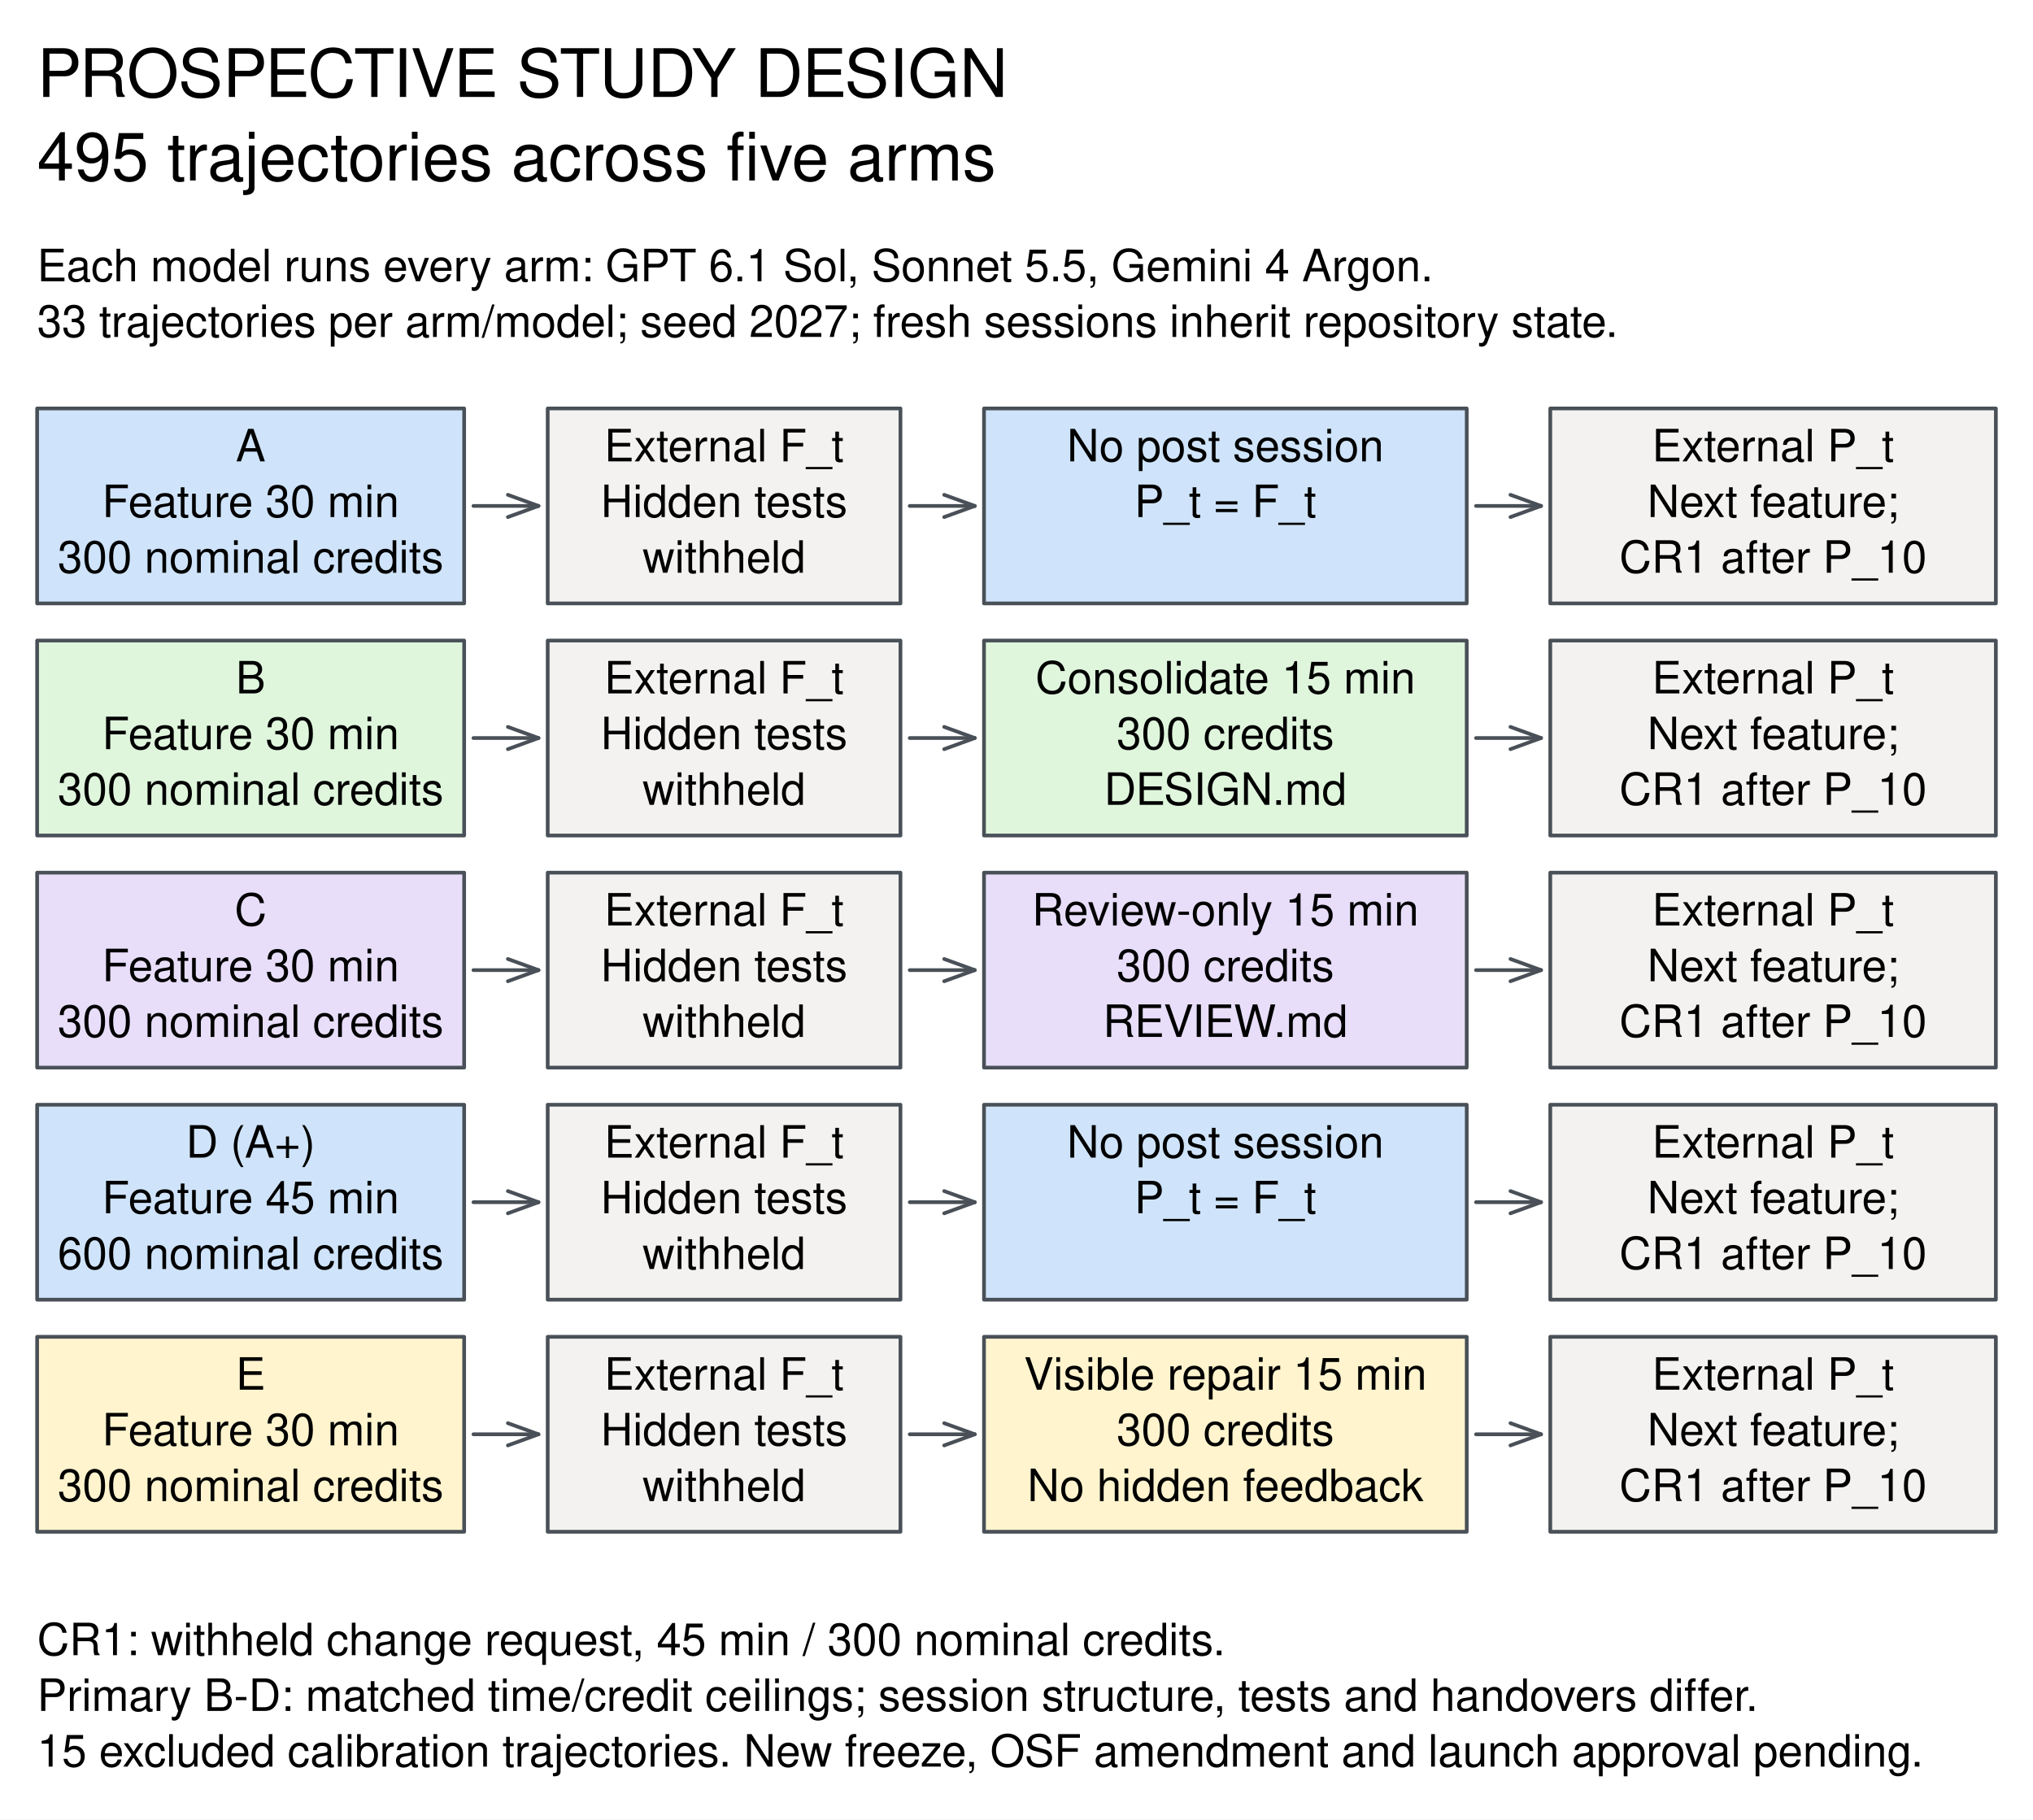
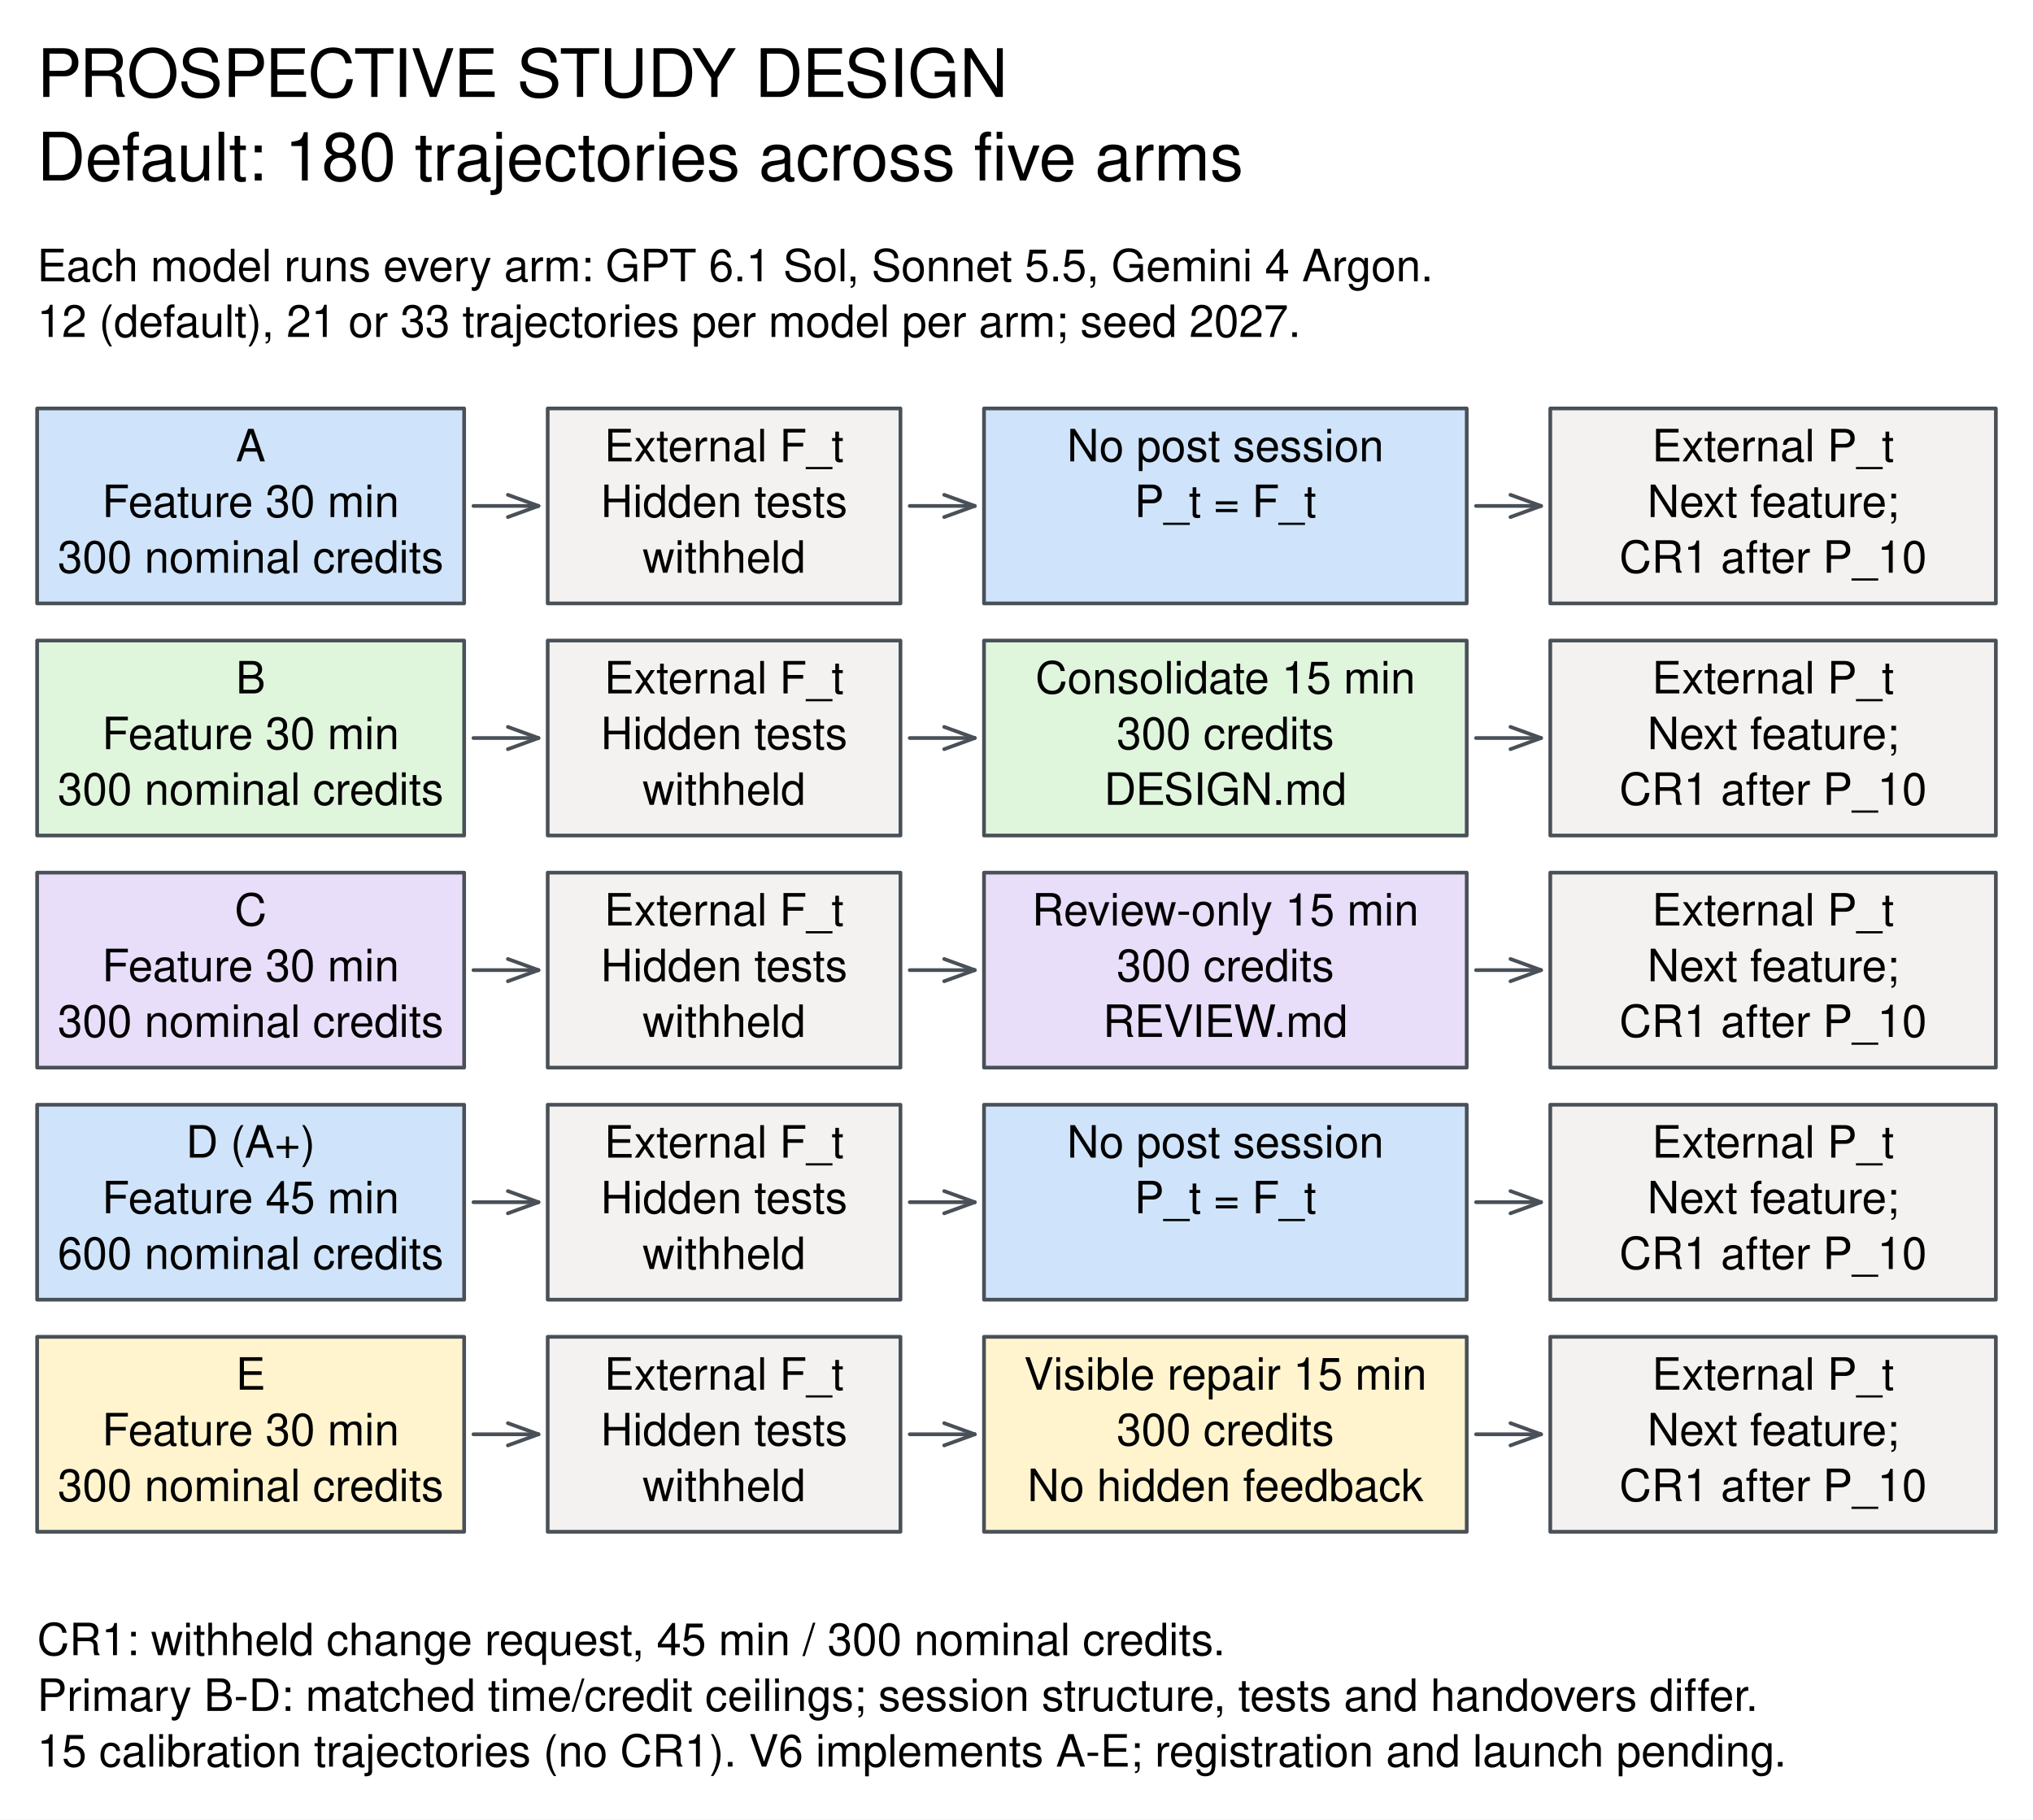
- <svg xmlns="http://www.w3.org/2000/svg" version="1.1" viewBox="0 0 1095 980" width="1095" height="980" data-source-sha256="92f42d57559c1611776f6c818d2175ae9a0a7b2dbbf0409b1836638072770775">
+ <svg xmlns="http://www.w3.org/2000/svg" version="1.1" viewBox="0 0 1095 980" width="1095" height="980" data-source-sha256="d7de8ffd5c40a70cc32efc5ad88b4e960fee81a0fce8db09283afdd29a6e7237">
  <defs>
    <style class="style-fonts">
      </style>
  </defs>
  <rect x="0" y="0" width="1095" height="980" fill="#ffffff" />
-   <g transform="translate(20 20) rotate(0 268.0488 45)">
+   <g transform="translate(20 20) rotate(0 326.127 45)">
    <text x="0" y="32.221" font-family="Helvetica, Segoe UI Emoji" font-size="36px" fill="#000000" text-anchor="start" style="white-space: pre;" direction="ltr" dominant-baseline="alphabetic">PROSPECTIVE STUDY DESIGN</text>
-     <text x="0" y="77.221" font-family="Helvetica, Segoe UI Emoji" font-size="36px" fill="#000000" text-anchor="start" style="white-space: pre;" direction="ltr" dominant-baseline="alphabetic">495 trajectories across five arms</text>
-   </g>
-   <g transform="translate(20 130) rotate(0 426.873 30)">
+     <text x="0" y="77.221" font-family="Helvetica, Segoe UI Emoji" font-size="36px" fill="#000000" text-anchor="start" style="white-space: pre;" direction="ltr" dominant-baseline="alphabetic">Default: 180 trajectories across five arms</text>
+   </g>
+   <g transform="translate(20 130) rotate(0 376.8457 30)">
    <text x="0" y="21.48" font-family="Helvetica, Segoe UI Emoji" font-size="24px" fill="#000000" text-anchor="start" style="white-space: pre;" direction="ltr" dominant-baseline="alphabetic">Each model runs every arm: GPT 6.1 Sol, Sonnet 5.5, Gemini 4 Argon.</text>
-     <text x="0" y="51.48" font-family="Helvetica, Segoe UI Emoji" font-size="24px" fill="#000000" text-anchor="start" style="white-space: pre;" direction="ltr" dominant-baseline="alphabetic">33 trajectories per arm/model; seed 2027; fresh sessions inherit repository state.</text>
+     <text x="0" y="51.48" font-family="Helvetica, Segoe UI Emoji" font-size="24px" fill="#000000" text-anchor="start" style="white-space: pre;" direction="ltr" dominant-baseline="alphabetic">12 (default), 21 or 33 trajectories per model per arm; seed 2027.</text>
  </g>
  <g stroke-linecap="round" transform="translate(20 220) rotate(0 115 52.5)">
    <path d="M0 0 L230 0 L230 105 L0 105" stroke="none" stroke-width="0" fill="#CFE4FA" />
    <path d="M0 0 C46 0, 92.01 0, 230 0 M0 0 C49.68 0, 99.35 0, 230 0 M230 0 C230 32.07, 230 64.13, 230 105 M230 0 C230 34.21, 230 68.43, 230 105 M230 105 C164.56 105, 99.11 105, 0 105 M230 105 C155.77 105, 81.55 105, 0 105 M0 105 C0 81.68, 0 58.37, 0 0 M0 105 C0 78.27, 0 51.54, 0 0" stroke="#495057" stroke-width="2" fill="none" />
  </g>
  <g transform="translate(30.94336 227) rotate(0 104.0566 45)">
    <text x="104.057" y="21.48" font-family="Helvetica, Segoe UI Emoji" font-size="24px" fill="#000000" text-anchor="middle" style="white-space: pre;" direction="ltr" dominant-baseline="alphabetic">A</text>
    <text x="104.057" y="51.48" font-family="Helvetica, Segoe UI Emoji" font-size="24px" fill="#000000" text-anchor="middle" style="white-space: pre;" direction="ltr" dominant-baseline="alphabetic">Feature 30 min</text>
    <text x="104.057" y="81.48" font-family="Helvetica, Segoe UI Emoji" font-size="24px" fill="#000000" text-anchor="middle" style="white-space: pre;" direction="ltr" dominant-baseline="alphabetic">300 nominal credits</text>
  </g>
  <g stroke-linecap="round" transform="translate(295 220) rotate(0 95 52.5)">
    <path d="M0 0 L190 0 L190 105 L0 105" stroke="none" stroke-width="0" fill="#F3F2F1" />
    <path d="M0 0 C38 0, 76.01 0, 190 0 M0 0 C68.39 0, 136.79 0, 190 0 M190 0 C190 39.45, 190 78.89, 190 105 M190 0 C190 29.02, 190 58.05, 190 105 M190 105 C150.56 105, 111.13 105, 0 105 M190 105 C151.14 105, 112.27 105, 0 105 M0 105 C0 73.14, 0 41.28, 0 0 M0 105 C0 67.45, 0 29.9, 0 0" stroke="#495057" stroke-width="2" fill="none" />
  </g>
  <g transform="translate(323.2969 227) rotate(0 66.70312 45)">
    <text x="66.703" y="21.48" font-family="Helvetica, Segoe UI Emoji" font-size="24px" fill="#000000" text-anchor="middle" style="white-space: pre;" direction="ltr" dominant-baseline="alphabetic">External F_t</text>
    <text x="66.703" y="51.48" font-family="Helvetica, Segoe UI Emoji" font-size="24px" fill="#000000" text-anchor="middle" style="white-space: pre;" direction="ltr" dominant-baseline="alphabetic">Hidden tests</text>
    <text x="66.703" y="81.48" font-family="Helvetica, Segoe UI Emoji" font-size="24px" fill="#000000" text-anchor="middle" style="white-space: pre;" direction="ltr" dominant-baseline="alphabetic">withheld</text>
  </g>
  <g stroke-linecap="round" transform="translate(530 220) rotate(0 130 52.5)">
    <path d="M0 0 L260 0 L260 105 L0 105" stroke="none" stroke-width="0" fill="#CFE4FA" />
    <path d="M0 0 C52.01 0, 104.02 0, 260 0 M0 0 C79.03 0, 158.06 0, 260 0 M260 0 C260 25.82, 260 51.65, 260 105 M260 0 C260 23.83, 260 47.66, 260 105 M260 105 C174.05 105, 88.09 105, 0 105 M260 105 C185.55 105, 111.09 105, 0 105 M0 105 C0 64.59, 0 24.19, 0 0 M0 105 C0 77.63, 0 50.26, 0 0" stroke="#495057" stroke-width="2" fill="none" />
  </g>
  <g transform="translate(574.623 227) rotate(0 85.37695 30)">
    <text x="85.377" y="21.48" font-family="Helvetica, Segoe UI Emoji" font-size="24px" fill="#000000" text-anchor="middle" style="white-space: pre;" direction="ltr" dominant-baseline="alphabetic">No post session</text>
    <text x="85.377" y="51.48" font-family="Helvetica, Segoe UI Emoji" font-size="24px" fill="#000000" text-anchor="middle" style="white-space: pre;" direction="ltr" dominant-baseline="alphabetic">P_t = F_t</text>
  </g>
  <g stroke-linecap="round" transform="translate(835 220) rotate(0 120 52.5)">
    <path d="M0 0 L240 0 L240 105 L0 105" stroke="none" stroke-width="0" fill="#F3F2F1" />
    <path d="M0 0 C48.01 0, 96.02 0, 240 0 M0 0 C59.51 0, 119.01 0, 240 0 M240 0 C240 33.2, 240 66.4, 240 105 M240 0 C240 39.64, 240 79.28, 240 105 M240 105 C179.13 105, 118.26 105, 0 105 M240 105 C151.64 105, 63.27 105, 0 105 M0 105 C0 77.05, 0 49.1, 0 0 M0 105 C0 66.81, 0 28.62, 0 0" stroke="#495057" stroke-width="2" fill="none" />
  </g>
  <g transform="translate(872.2891 227) rotate(0 82.71094 45)">
    <text x="82.711" y="21.48" font-family="Helvetica, Segoe UI Emoji" font-size="24px" fill="#000000" text-anchor="middle" style="white-space: pre;" direction="ltr" dominant-baseline="alphabetic">External P_t</text>
    <text x="82.711" y="51.48" font-family="Helvetica, Segoe UI Emoji" font-size="24px" fill="#000000" text-anchor="middle" style="white-space: pre;" direction="ltr" dominant-baseline="alphabetic">Next feature;</text>
    <text x="82.711" y="81.48" font-family="Helvetica, Segoe UI Emoji" font-size="24px" fill="#000000" text-anchor="middle" style="white-space: pre;" direction="ltr" dominant-baseline="alphabetic">CR1 after P_10</text>
  </g>
  <g stroke-linecap="round">
    <g transform="translate(255 272.5) rotate(0 17.5 0)">
      <path d="M0 0 C7 0, 14 0, 35 0 M0 0 C13.72 0, 27.44 0, 35 0" stroke="#495057" stroke-width="2" fill="none" />
    </g>
    <g transform="translate(255 272.5) rotate(0 17.5 0)">
      <path d="M18.56 5.99 C21.85 4.79, 25.13 3.59, 35 0 M18.56 5.99 C25 3.64, 31.45 1.29, 35 0" stroke="#495057" stroke-width="2" fill="none" />
    </g>
    <g transform="translate(255 272.5) rotate(0 17.5 0)">
      <path d="M18.56 -5.99 C21.85 -4.79, 25.13 -3.59, 35 0 M18.56 -5.99 C25 -3.64, 31.45 -1.29, 35 0" stroke="#495057" stroke-width="2" fill="none" />
    </g>
  </g>
  <mask />
  <g stroke-linecap="round">
    <g transform="translate(490 272.5) rotate(0 17.5 0)">
      <path d="M0 0 C7 0, 14 0, 35 0 M0 0 C9.24 0, 18.47 0, 35 0" stroke="#495057" stroke-width="2" fill="none" />
    </g>
    <g transform="translate(490 272.5) rotate(0 17.5 0)">
      <path d="M18.56 5.99 C21.85 4.79, 25.14 3.59, 35 0 M18.56 5.99 C22.9 4.41, 27.24 2.83, 35 0" stroke="#495057" stroke-width="2" fill="none" />
    </g>
    <g transform="translate(490 272.5) rotate(0 17.5 0)">
      <path d="M18.56 -5.99 C21.85 -4.79, 25.14 -3.59, 35 0 M18.56 -5.99 C22.9 -4.41, 27.24 -2.83, 35 0" stroke="#495057" stroke-width="2" fill="none" />
    </g>
  </g>
  <mask />
  <g stroke-linecap="round">
    <g transform="translate(795 272.5) rotate(0 17.5 0)">
      <path d="M0 0 C7 0, 14 0, 35 0 M0 0 C11.76 0, 23.51 0, 35 0" stroke="#495057" stroke-width="2" fill="none" />
    </g>
    <g transform="translate(795 272.5) rotate(0 17.5 0)">
      <path d="M18.56 5.99 C21.85 4.79, 25.14 3.59, 35 0 M18.56 5.99 C24.08 3.97, 29.6 1.96, 35 0" stroke="#495057" stroke-width="2" fill="none" />
    </g>
    <g transform="translate(795 272.5) rotate(0 17.5 0)">
      <path d="M18.56 -5.99 C21.85 -4.79, 25.14 -3.59, 35 0 M18.56 -5.99 C24.08 -3.97, 29.6 -1.96, 35 0" stroke="#495057" stroke-width="2" fill="none" />
    </g>
  </g>
  <mask />
  <g stroke-linecap="round" transform="translate(20 345) rotate(0 115 52.5)">
    <path d="M0 0 L230 0 L230 105 L0 105" stroke="none" stroke-width="0" fill="#DFF6DD" />
    <path d="M0 0 C46.01 0, 92.03 0, 230 0 M0 0 C47.82 0, 95.64 0, 230 0 M230 0 C230 30.65, 230 61.29, 230 105 M230 0 C230 26.66, 230 53.33, 230 105 M230 105 C169.93 105, 109.86 105, 0 105 M230 105 C144.27 105, 58.54 105, 0 105 M0 105 C0 66.19, 0 27.38, 0 0 M0 105 C0 71.26, 0 37.53, 0 0" stroke="#495057" stroke-width="2" fill="none" />
  </g>
  <g transform="translate(30.94336 352) rotate(0 104.0566 45)">
    <text x="104.057" y="21.48" font-family="Helvetica, Segoe UI Emoji" font-size="24px" fill="#000000" text-anchor="middle" style="white-space: pre;" direction="ltr" dominant-baseline="alphabetic">B</text>
    <text x="104.057" y="51.48" font-family="Helvetica, Segoe UI Emoji" font-size="24px" fill="#000000" text-anchor="middle" style="white-space: pre;" direction="ltr" dominant-baseline="alphabetic">Feature 30 min</text>
    <text x="104.057" y="81.48" font-family="Helvetica, Segoe UI Emoji" font-size="24px" fill="#000000" text-anchor="middle" style="white-space: pre;" direction="ltr" dominant-baseline="alphabetic">300 nominal credits</text>
  </g>
  <g stroke-linecap="round" transform="translate(295 345) rotate(0 95 52.5)">
    <path d="M0 0 L190 0 L190 105 L0 105" stroke="none" stroke-width="0" fill="#F3F2F1" />
    <path d="M0 0 C38.01 0, 76.03 0, 190 0 M0 0 C66.86 0, 133.72 0, 190 0 M190 0 C190 38.02, 190 76.05, 190 105 M190 0 C190 21.47, 190 42.95, 190 105 M190 105 C117 105, 44 105, 0 105 M190 105 C141.64 105, 93.27 105, 0 105 M0 105 C0 78.64, 0 52.29, 0 0 M0 105 C0 81.44, 0 57.89, 0 0" stroke="#495057" stroke-width="2" fill="none" />
  </g>
  <g transform="translate(323.2969 352) rotate(0 66.70312 45)">
    <text x="66.703" y="21.48" font-family="Helvetica, Segoe UI Emoji" font-size="24px" fill="#000000" text-anchor="middle" style="white-space: pre;" direction="ltr" dominant-baseline="alphabetic">External F_t</text>
    <text x="66.703" y="51.48" font-family="Helvetica, Segoe UI Emoji" font-size="24px" fill="#000000" text-anchor="middle" style="white-space: pre;" direction="ltr" dominant-baseline="alphabetic">Hidden tests</text>
    <text x="66.703" y="81.48" font-family="Helvetica, Segoe UI Emoji" font-size="24px" fill="#000000" text-anchor="middle" style="white-space: pre;" direction="ltr" dominant-baseline="alphabetic">withheld</text>
  </g>
  <g stroke-linecap="round" transform="translate(530 345) rotate(0 130 52.5)">
    <path d="M0 0 L260 0 L260 105 L0 105" stroke="none" stroke-width="0" fill="#DFF6DD" />
    <path d="M0 0 C52.02 0, 104.04 0, 260 0 M0 0 C76.93 0, 153.86 0, 260 0 M260 0 C260 24.4, 260 48.8, 260 105 M260 0 C260 37.28, 260 74.56, 260 105 M260 105 C180.12 105, 100.24 105, 0 105 M260 105 C172.54 105, 85.09 105, 0 105 M0 105 C0 70.1, 0 35.2, 0 0 M0 105 C0 70.62, 0 36.25, 0 0" stroke="#495057" stroke-width="2" fill="none" />
  </g>
  <g transform="translate(557.2734 352) rotate(0 102.7266 45)">
    <text x="102.727" y="21.48" font-family="Helvetica, Segoe UI Emoji" font-size="24px" fill="#000000" text-anchor="middle" style="white-space: pre;" direction="ltr" dominant-baseline="alphabetic">Consolidate 15 min</text>
    <text x="102.727" y="51.48" font-family="Helvetica, Segoe UI Emoji" font-size="24px" fill="#000000" text-anchor="middle" style="white-space: pre;" direction="ltr" dominant-baseline="alphabetic">300 credits</text>
    <text x="102.727" y="81.48" font-family="Helvetica, Segoe UI Emoji" font-size="24px" fill="#000000" text-anchor="middle" style="white-space: pre;" direction="ltr" dominant-baseline="alphabetic">DESIGN.md</text>
  </g>
  <g stroke-linecap="round" transform="translate(835 345) rotate(0 120 52.5)">
    <path d="M0 0 L240 0 L240 105 L0 105" stroke="none" stroke-width="0" fill="#F3F2F1" />
    <path d="M0 0 C48.02 0, 96.04 0, 240 0 M0 0 C57.57 0, 115.14 0, 240 0 M240 0 C240 31.78, 240 63.56, 240 105 M240 0 C240 32.09, 240 64.18, 240 105 M240 105 C184.74 105, 129.48 105, 0 105 M240 105 C187.64 105, 135.27 105, 0 105 M0 105 C0 82.56, 0 60.11, 0 0 M0 105 C0 80.81, 0 56.61, 0 0" stroke="#495057" stroke-width="2" fill="none" />
  </g>
  <g transform="translate(872.2891 352) rotate(0 82.71094 45)">
    <text x="82.711" y="21.48" font-family="Helvetica, Segoe UI Emoji" font-size="24px" fill="#000000" text-anchor="middle" style="white-space: pre;" direction="ltr" dominant-baseline="alphabetic">External P_t</text>
    <text x="82.711" y="51.48" font-family="Helvetica, Segoe UI Emoji" font-size="24px" fill="#000000" text-anchor="middle" style="white-space: pre;" direction="ltr" dominant-baseline="alphabetic">Next feature;</text>
    <text x="82.711" y="81.48" font-family="Helvetica, Segoe UI Emoji" font-size="24px" fill="#000000" text-anchor="middle" style="white-space: pre;" direction="ltr" dominant-baseline="alphabetic">CR1 after P_10</text>
  </g>
  <g stroke-linecap="round">
    <g transform="translate(255 397.5) rotate(0 17.5 0)">
      <path d="M0 0 C7 0, 14.01 0, 35 0 M0 0 C13.44 0, 26.87 0, 35 0" stroke="#495057" stroke-width="2" fill="none" />
    </g>
    <g transform="translate(255 397.5) rotate(0 17.5 0)">
      <path d="M18.56 5.99 C21.85 4.79, 25.14 3.59, 35 0 M18.56 5.99 C24.87 3.69, 31.18 1.39, 35 0" stroke="#495057" stroke-width="2" fill="none" />
    </g>
    <g transform="translate(255 397.5) rotate(0 17.5 0)">
      <path d="M18.56 -5.99 C21.85 -4.79, 25.14 -3.59, 35 0 M18.56 -5.99 C24.87 -3.69, 31.18 -1.39, 35 0" stroke="#495057" stroke-width="2" fill="none" />
    </g>
  </g>
  <mask />
  <g stroke-linecap="round">
    <g transform="translate(490 397.5) rotate(0 17.5 0)">
      <path d="M0 0 C7 0, 14.01 0, 35 0 M0 0 C8.96 0, 17.91 0, 35 0" stroke="#495057" stroke-width="2" fill="none" />
    </g>
    <g transform="translate(490 397.5) rotate(0 17.5 0)">
      <path d="M18.56 5.99 C21.85 4.79, 25.14 3.59, 35 0 M18.56 5.99 C22.76 4.45, 26.97 2.92, 35 0" stroke="#495057" stroke-width="2" fill="none" />
    </g>
    <g transform="translate(490 397.5) rotate(0 17.5 0)">
      <path d="M18.56 -5.99 C21.85 -4.79, 25.14 -3.59, 35 0 M18.56 -5.99 C22.76 -4.45, 26.97 -2.92, 35 0" stroke="#495057" stroke-width="2" fill="none" />
    </g>
  </g>
  <mask />
  <g stroke-linecap="round">
    <g transform="translate(795 397.5) rotate(0 17.5 0)">
      <path d="M0 0 C7 0, 14.01 0, 35 0 M0 0 C11.47 0, 22.95 0, 35 0" stroke="#495057" stroke-width="2" fill="none" />
    </g>
    <g transform="translate(795 397.5) rotate(0 17.5 0)">
      <path d="M18.56 5.99 C21.85 4.79, 25.14 3.59, 35 0 M18.56 5.99 C23.95 4.02, 29.34 2.06, 35 0" stroke="#495057" stroke-width="2" fill="none" />
    </g>
    <g transform="translate(795 397.5) rotate(0 17.5 0)">
      <path d="M18.56 -5.99 C21.85 -4.79, 25.14 -3.59, 35 0 M18.56 -5.99 C23.95 -4.02, 29.34 -2.06, 35 0" stroke="#495057" stroke-width="2" fill="none" />
    </g>
  </g>
  <mask />
  <g stroke-linecap="round" transform="translate(20 470) rotate(0 115 52.5)">
    <path d="M0 0 L230 0 L230 105 L0 105" stroke="none" stroke-width="0" fill="#E8DEFA" />
    <path d="M0 0 C46.03 0, 92.05 0, 230 0 M0 0 C91.96 0, 183.93 0, 230 0 M230 0 C230 29.23, 230 58.45, 230 105 M230 0 C230 40.11, 230 80.23, 230 105 M230 105 C175.3 105, 120.6 105, 0 105 M230 105 C178.77 105, 127.54 105, 0 105 M0 105 C0 71.69, 0 38.39, 0 0 M0 105 C0 64.26, 0 23.51, 0 0" stroke="#495057" stroke-width="2" fill="none" />
  </g>
  <g transform="translate(30.94336 477) rotate(0 104.0566 45)">
    <text x="104.057" y="21.48" font-family="Helvetica, Segoe UI Emoji" font-size="24px" fill="#000000" text-anchor="middle" style="white-space: pre;" direction="ltr" dominant-baseline="alphabetic">C</text>
    <text x="104.057" y="51.48" font-family="Helvetica, Segoe UI Emoji" font-size="24px" fill="#000000" text-anchor="middle" style="white-space: pre;" direction="ltr" dominant-baseline="alphabetic">Feature 30 min</text>
    <text x="104.057" y="81.48" font-family="Helvetica, Segoe UI Emoji" font-size="24px" fill="#000000" text-anchor="middle" style="white-space: pre;" direction="ltr" dominant-baseline="alphabetic">300 nominal credits</text>
  </g>
  <g stroke-linecap="round" transform="translate(295 470) rotate(0 95 52.5)">
    <path d="M0 0 L190 0 L190 105 L0 105" stroke="none" stroke-width="0" fill="#F3F2F1" />
    <path d="M0 0 C38.02 0, 76.05 0, 190 0 M0 0 C65.33 0, 130.66 0, 190 0 M190 0 C190 36.6, 190 73.21, 190 105 M190 0 C190 34.92, 190 69.85, 190 105 M190 105 C121.44 105, 52.88 105, 0 105 M190 105 C132.14 105, 74.27 105, 0 105 M0 105 C0 63.15, 0 21.3, 0 0 M0 105 C0 74.44, 0 43.87, 0 0" stroke="#495057" stroke-width="2" fill="none" />
  </g>
  <g transform="translate(323.2969 477) rotate(0 66.70312 45)">
    <text x="66.703" y="21.48" font-family="Helvetica, Segoe UI Emoji" font-size="24px" fill="#000000" text-anchor="middle" style="white-space: pre;" direction="ltr" dominant-baseline="alphabetic">External F_t</text>
    <text x="66.703" y="51.48" font-family="Helvetica, Segoe UI Emoji" font-size="24px" fill="#000000" text-anchor="middle" style="white-space: pre;" direction="ltr" dominant-baseline="alphabetic">Hidden tests</text>
    <text x="66.703" y="81.48" font-family="Helvetica, Segoe UI Emoji" font-size="24px" fill="#000000" text-anchor="middle" style="white-space: pre;" direction="ltr" dominant-baseline="alphabetic">withheld</text>
  </g>
  <g stroke-linecap="round" transform="translate(530 470) rotate(0 130 52.5)">
    <path d="M0 0 L260 0 L260 105 L0 105" stroke="none" stroke-width="0" fill="#E8DEFA" />
    <path d="M0 0 C52.03 0, 104.07 0, 260 0 M0 0 C74.83 0, 149.67 0, 260 0 M260 0 C260 22.98, 260 45.96, 260 105 M260 0 C260 29.73, 260 59.46, 260 105 M260 105 C186.19 105, 112.39 105, 0 105 M260 105 C159.54 105, 59.09 105, 0 105 M0 105 C0 75.61, 0 46.21, 0 0 M0 105 C0 63.62, 0 22.23, 0 0" stroke="#495057" stroke-width="2" fill="none" />
  </g>
  <g transform="translate(555.293 477) rotate(0 104.707 45)">
    <text x="104.707" y="21.48" font-family="Helvetica, Segoe UI Emoji" font-size="24px" fill="#000000" text-anchor="middle" style="white-space: pre;" direction="ltr" dominant-baseline="alphabetic">Review-only 15 min</text>
    <text x="104.707" y="51.48" font-family="Helvetica, Segoe UI Emoji" font-size="24px" fill="#000000" text-anchor="middle" style="white-space: pre;" direction="ltr" dominant-baseline="alphabetic">300 credits</text>
    <text x="104.707" y="81.48" font-family="Helvetica, Segoe UI Emoji" font-size="24px" fill="#000000" text-anchor="middle" style="white-space: pre;" direction="ltr" dominant-baseline="alphabetic">REVIEW.md</text>
  </g>
  <g stroke-linecap="round" transform="translate(835 470) rotate(0 120 52.5)">
    <path d="M0 0 L240 0 L240 105 L0 105" stroke="none" stroke-width="0" fill="#F3F2F1" />
    <path d="M0 0 C48.03 0, 96.07 0, 240 0 M0 0 C55.63 0, 111.27 0, 240 0 M240 0 C240 30.36, 240 60.72, 240 105 M240 0 C240 24.54, 240 49.08, 240 105 M240 105 C190.34 105, 140.69 105, 0 105 M240 105 C175.64 105, 111.27 105, 0 105 M0 105 C0 67.06, 0 29.12, 0 0 M0 105 C0 73.8, 0 42.6, 0 0" stroke="#495057" stroke-width="2" fill="none" />
  </g>
  <g transform="translate(872.2891 477) rotate(0 82.71094 45)">
    <text x="82.711" y="21.48" font-family="Helvetica, Segoe UI Emoji" font-size="24px" fill="#000000" text-anchor="middle" style="white-space: pre;" direction="ltr" dominant-baseline="alphabetic">External P_t</text>
    <text x="82.711" y="51.48" font-family="Helvetica, Segoe UI Emoji" font-size="24px" fill="#000000" text-anchor="middle" style="white-space: pre;" direction="ltr" dominant-baseline="alphabetic">Next feature;</text>
    <text x="82.711" y="81.48" font-family="Helvetica, Segoe UI Emoji" font-size="24px" fill="#000000" text-anchor="middle" style="white-space: pre;" direction="ltr" dominant-baseline="alphabetic">CR1 after P_10</text>
  </g>
  <g stroke-linecap="round">
    <g transform="translate(255 522.5) rotate(0 17.5 0)">
      <path d="M0 0 C7.01 0, 14.01 0, 35 0 M0 0 C13.15 0, 26.31 0, 35 0" stroke="#495057" stroke-width="2" fill="none" />
    </g>
    <g transform="translate(255 522.5) rotate(0 17.5 0)">
      <path d="M18.56 5.99 C21.85 4.79, 25.14 3.59, 35 0 M18.56 5.99 C24.74 3.74, 30.92 1.49, 35 0" stroke="#495057" stroke-width="2" fill="none" />
    </g>
    <g transform="translate(255 522.5) rotate(0 17.5 0)">
      <path d="M18.56 -5.99 C21.85 -4.79, 25.14 -3.59, 35 0 M18.56 -5.99 C24.74 -3.74, 30.92 -1.49, 35 0" stroke="#495057" stroke-width="2" fill="none" />
    </g>
  </g>
  <mask />
  <g stroke-linecap="round">
    <g transform="translate(490 522.5) rotate(0 17.5 0)">
      <path d="M0 0 C7.01 0, 14.01 0, 35 0 M0 0 C8.67 0, 17.35 0, 35 0" stroke="#495057" stroke-width="2" fill="none" />
    </g>
    <g transform="translate(490 522.5) rotate(0 17.5 0)">
      <path d="M18.56 5.99 C21.85 4.79, 25.14 3.59, 35 0 M18.56 5.99 C22.63 4.5, 26.7 3.02, 35 0" stroke="#495057" stroke-width="2" fill="none" />
    </g>
    <g transform="translate(490 522.5) rotate(0 17.5 0)">
      <path d="M18.56 -5.99 C21.85 -4.79, 25.14 -3.59, 35 0 M18.56 -5.99 C22.63 -4.5, 26.7 -3.02, 35 0" stroke="#495057" stroke-width="2" fill="none" />
    </g>
  </g>
  <mask />
  <g stroke-linecap="round">
    <g transform="translate(795 522.5) rotate(0 17.5 0)">
      <path d="M0 0 C7.01 0, 14.01 0, 35 0 M0 0 C11.19 0, 22.38 0, 35 0" stroke="#495057" stroke-width="2" fill="none" />
    </g>
    <g transform="translate(795 522.5) rotate(0 17.5 0)">
      <path d="M18.56 5.99 C21.85 4.79, 25.14 3.59, 35 0 M18.56 5.99 C23.81 4.07, 29.07 2.16, 35 0" stroke="#495057" stroke-width="2" fill="none" />
    </g>
    <g transform="translate(795 522.5) rotate(0 17.5 0)">
      <path d="M18.56 -5.99 C21.85 -4.79, 25.14 -3.59, 35 0 M18.56 -5.99 C23.81 -4.07, 29.07 -2.16, 35 0" stroke="#495057" stroke-width="2" fill="none" />
    </g>
  </g>
  <mask />
  <g stroke-linecap="round" transform="translate(20 595) rotate(0 115 52.5)">
    <path d="M0 0 L230 0 L230 105 L0 105" stroke="none" stroke-width="0" fill="#CFE4FA" />
    <path d="M0 0 C46.04 0, 92.07 0, 230 0 M0 0 C90.11 0, 180.22 0, 230 0 M230 0 C230 27.8, 230 55.61, 230 105 M230 0 C230 32.56, 230 65.13, 230 105 M230 105 C180.67 105, 131.35 105, 0 105 M230 105 C167.27 105, 104.54 105, 0 105 M0 105 C0 77.2, 0 49.4, 0 0 M0 105 C0 78.25, 0 51.5, 0 0" stroke="#495057" stroke-width="2" fill="none" />
  </g>
  <g transform="translate(30.94336 602) rotate(0 104.0566 45)">
    <text x="104.057" y="21.48" font-family="Helvetica, Segoe UI Emoji" font-size="24px" fill="#000000" text-anchor="middle" style="white-space: pre;" direction="ltr" dominant-baseline="alphabetic">D (A+)</text>
    <text x="104.057" y="51.48" font-family="Helvetica, Segoe UI Emoji" font-size="24px" fill="#000000" text-anchor="middle" style="white-space: pre;" direction="ltr" dominant-baseline="alphabetic">Feature 45 min</text>
    <text x="104.057" y="81.48" font-family="Helvetica, Segoe UI Emoji" font-size="24px" fill="#000000" text-anchor="middle" style="white-space: pre;" direction="ltr" dominant-baseline="alphabetic">600 nominal credits</text>
  </g>
  <g stroke-linecap="round" transform="translate(295 595) rotate(0 95 52.5)">
    <path d="M0 0 L190 0 L190 105 L0 105" stroke="none" stroke-width="0" fill="#F3F2F1" />
    <path d="M0 0 C38.03 0, 76.06 0, 190 0 M0 0 C63.8 0, 127.59 0, 190 0 M190 0 C190 35.18, 190 70.36, 190 105 M190 0 C190 27.37, 190 54.75, 190 105 M190 105 C125.88 105, 61.75 105, 0 105 M190 105 C122.64 105, 55.27 105, 0 105 M0 105 C0 68.66, 0 32.31, 0 0 M0 105 C0 67.43, 0 29.86, 0 0" stroke="#495057" stroke-width="2" fill="none" />
  </g>
  <g transform="translate(323.2969 602) rotate(0 66.70312 45)">
    <text x="66.703" y="21.48" font-family="Helvetica, Segoe UI Emoji" font-size="24px" fill="#000000" text-anchor="middle" style="white-space: pre;" direction="ltr" dominant-baseline="alphabetic">External F_t</text>
    <text x="66.703" y="51.48" font-family="Helvetica, Segoe UI Emoji" font-size="24px" fill="#000000" text-anchor="middle" style="white-space: pre;" direction="ltr" dominant-baseline="alphabetic">Hidden tests</text>
    <text x="66.703" y="81.48" font-family="Helvetica, Segoe UI Emoji" font-size="24px" fill="#000000" text-anchor="middle" style="white-space: pre;" direction="ltr" dominant-baseline="alphabetic">withheld</text>
  </g>
  <g stroke-linecap="round" transform="translate(530 595) rotate(0 130 52.5)">
    <path d="M0 0 L260 0 L260 105 L0 105" stroke="none" stroke-width="0" fill="#CFE4FA" />
    <path d="M0 0 C52.05 0, 104.09 0, 260 0 M0 0 C72.74 0, 145.47 0, 260 0 M260 0 C260 21.56, 260 43.12, 260 105 M260 0 C260 22.18, 260 44.37, 260 105 M260 105 C192.27 105, 124.53 105, 0 105 M260 105 C198.54 105, 137.09 105, 0 105 M0 105 C0 81.11, 0 57.22, 0 0 M0 105 C0 77.61, 0 50.22, 0 0" stroke="#495057" stroke-width="2" fill="none" />
  </g>
  <g transform="translate(574.623 602) rotate(0 85.37695 30)">
    <text x="85.377" y="21.48" font-family="Helvetica, Segoe UI Emoji" font-size="24px" fill="#000000" text-anchor="middle" style="white-space: pre;" direction="ltr" dominant-baseline="alphabetic">No post session</text>
    <text x="85.377" y="51.48" font-family="Helvetica, Segoe UI Emoji" font-size="24px" fill="#000000" text-anchor="middle" style="white-space: pre;" direction="ltr" dominant-baseline="alphabetic">P_t = F_t</text>
  </g>
  <g stroke-linecap="round" transform="translate(835 595) rotate(0 120 52.5)">
    <path d="M0 0 L240 0 L240 105 L0 105" stroke="none" stroke-width="0" fill="#F3F2F1" />
    <path d="M0 0 C48.05 0, 96.09 0, 240 0 M0 0 C53.7 0, 107.4 0, 240 0 M240 0 C240 28.94, 240 57.88, 240 105 M240 0 C240 37.99, 240 75.98, 240 105 M240 105 C147.95 105, 55.9 105, 0 105 M240 105 C163.63 105, 87.27 105, 0 105 M0 105 C0 72.57, 0 40.13, 0 0 M0 105 C0 66.79, 0 28.58, 0 0" stroke="#495057" stroke-width="2" fill="none" />
  </g>
  <g transform="translate(872.2891 602) rotate(0 82.71094 45)">
    <text x="82.711" y="21.48" font-family="Helvetica, Segoe UI Emoji" font-size="24px" fill="#000000" text-anchor="middle" style="white-space: pre;" direction="ltr" dominant-baseline="alphabetic">External P_t</text>
    <text x="82.711" y="51.48" font-family="Helvetica, Segoe UI Emoji" font-size="24px" fill="#000000" text-anchor="middle" style="white-space: pre;" direction="ltr" dominant-baseline="alphabetic">Next feature;</text>
    <text x="82.711" y="81.48" font-family="Helvetica, Segoe UI Emoji" font-size="24px" fill="#000000" text-anchor="middle" style="white-space: pre;" direction="ltr" dominant-baseline="alphabetic">CR1 after P_10</text>
  </g>
  <g stroke-linecap="round">
    <g transform="translate(255 647.5) rotate(0 17.5 0)">
      <path d="M0 0 C7.01 0, 14.01 0, 35 0 M0 0 C12.87 0, 25.74 0, 35 0" stroke="#495057" stroke-width="2" fill="none" />
    </g>
    <g transform="translate(255 647.5) rotate(0 17.5 0)">
      <path d="M18.56 5.99 C21.85 4.79, 25.14 3.59, 35 0 M18.56 5.99 C24.6 3.78, 30.65 1.58, 35 0" stroke="#495057" stroke-width="2" fill="none" />
    </g>
    <g transform="translate(255 647.5) rotate(0 17.5 0)">
      <path d="M18.56 -5.99 C21.85 -4.79, 25.14 -3.59, 35 0 M18.56 -5.99 C24.6 -3.78, 30.65 -1.58, 35 0" stroke="#495057" stroke-width="2" fill="none" />
    </g>
  </g>
  <mask />
  <g stroke-linecap="round">
    <g transform="translate(490 647.5) rotate(0 17.5 0)">
      <path d="M0 0 C7.01 0, 14.01 0, 35 0 M0 0 C8.39 0, 16.78 0, 35 0" stroke="#495057" stroke-width="2" fill="none" />
    </g>
    <g transform="translate(490 647.5) rotate(0 17.5 0)">
      <path d="M18.56 5.99 C21.85 4.79, 25.14 3.59, 35 0 M18.56 5.99 C22.5 4.55, 26.44 3.12, 35 0" stroke="#495057" stroke-width="2" fill="none" />
    </g>
    <g transform="translate(490 647.5) rotate(0 17.5 0)">
      <path d="M18.56 -5.99 C21.85 -4.79, 25.14 -3.59, 35 0 M18.56 -5.99 C22.5 -4.55, 26.44 -3.12, 35 0" stroke="#495057" stroke-width="2" fill="none" />
    </g>
  </g>
  <mask />
  <g stroke-linecap="round">
    <g transform="translate(795 647.5) rotate(0 17.5 0)">
      <path d="M0 0 C7.01 0, 14.01 0, 35 0 M0 0 C10.91 0, 21.82 0, 35 0" stroke="#495057" stroke-width="2" fill="none" />
    </g>
    <g transform="translate(795 647.5) rotate(0 17.5 0)">
      <path d="M18.56 5.99 C21.85 4.79, 25.14 3.59, 35 0 M18.56 5.99 C23.68 4.12, 28.81 2.25, 35 0" stroke="#495057" stroke-width="2" fill="none" />
    </g>
    <g transform="translate(795 647.5) rotate(0 17.5 0)">
      <path d="M18.56 -5.99 C21.85 -4.79, 25.14 -3.59, 35 0 M18.56 -5.99 C23.68 -4.12, 28.81 -2.25, 35 0" stroke="#495057" stroke-width="2" fill="none" />
    </g>
  </g>
  <mask />
  <g stroke-linecap="round" transform="translate(20 720) rotate(0 115 52.5)">
    <path d="M0 0 L230 0 L230 105 L0 105" stroke="none" stroke-width="0" fill="#FFF4CE" />
    <path d="M0 0 C46.05 0, 92.1 0, 230 0 M0 0 C88.25 0, 176.51 0, 230 0 M230 0 C230 26.38, 230 52.77, 230 105 M230 0 C230 25.01, 230 50.03, 230 105 M230 105 C140.05 105, 50.09 105, 0 105 M230 105 C155.77 105, 81.54 105, 0 105 M0 105 C0 82.71, 0 60.41, 0 0 M0 105 C0 71.24, 0 37.48, 0 0" stroke="#495057" stroke-width="2" fill="none" />
  </g>
  <g transform="translate(30.94336 727) rotate(0 104.0566 45)">
    <text x="104.057" y="21.48" font-family="Helvetica, Segoe UI Emoji" font-size="24px" fill="#000000" text-anchor="middle" style="white-space: pre;" direction="ltr" dominant-baseline="alphabetic">E</text>
    <text x="104.057" y="51.48" font-family="Helvetica, Segoe UI Emoji" font-size="24px" fill="#000000" text-anchor="middle" style="white-space: pre;" direction="ltr" dominant-baseline="alphabetic">Feature 30 min</text>
    <text x="104.057" y="81.48" font-family="Helvetica, Segoe UI Emoji" font-size="24px" fill="#000000" text-anchor="middle" style="white-space: pre;" direction="ltr" dominant-baseline="alphabetic">300 nominal credits</text>
  </g>
  <g stroke-linecap="round" transform="translate(295 720) rotate(0 95 52.5)">
    <path d="M0 0 L190 0 L190 105 L0 105" stroke="none" stroke-width="0" fill="#F3F2F1" />
    <path d="M0 0 C38.04 0, 76.08 0, 190 0 M0 0 C62.26 0, 124.52 0, 190 0 M190 0 C190 33.76, 190 67.52, 190 105 M190 0 C190 40.82, 190 81.65, 190 105 M190 105 C130.31 105, 70.63 105, 0 105 M190 105 C151.14 105, 112.27 105, 0 105 M0 105 C0 74.16, 0 43.32, 0 0 M0 105 C0 81.42, 0 57.84, 0 0" stroke="#495057" stroke-width="2" fill="none" />
  </g>
  <g transform="translate(323.2969 727) rotate(0 66.70312 45)">
    <text x="66.703" y="21.48" font-family="Helvetica, Segoe UI Emoji" font-size="24px" fill="#000000" text-anchor="middle" style="white-space: pre;" direction="ltr" dominant-baseline="alphabetic">External F_t</text>
    <text x="66.703" y="51.48" font-family="Helvetica, Segoe UI Emoji" font-size="24px" fill="#000000" text-anchor="middle" style="white-space: pre;" direction="ltr" dominant-baseline="alphabetic">Hidden tests</text>
    <text x="66.703" y="81.48" font-family="Helvetica, Segoe UI Emoji" font-size="24px" fill="#000000" text-anchor="middle" style="white-space: pre;" direction="ltr" dominant-baseline="alphabetic">withheld</text>
  </g>
  <g stroke-linecap="round" transform="translate(530 720) rotate(0 130 52.5)">
    <path d="M0 0 L260 0 L260 105 L0 105" stroke="none" stroke-width="0" fill="#FFF4CE" />
    <path d="M0 0 C52.06 0, 104.12 0, 260 0 M0 0 C70.64 0, 141.28 0, 260 0 M260 0 C260 41.14, 260 82.28, 260 105 M260 0 C260 35.63, 260 71.27, 260 105 M260 105 C198.34 105, 136.68 105, 0 105 M260 105 C185.54 105, 111.09 105, 0 105 M0 105 C0 65.62, 0 26.23, 0 0 M0 105 C0 70.6, 0 36.21, 0 0" stroke="#495057" stroke-width="2" fill="none" />
  </g>
  <g transform="translate(551.502 727) rotate(0 108.498 45)">
    <text x="108.498" y="21.48" font-family="Helvetica, Segoe UI Emoji" font-size="24px" fill="#000000" text-anchor="middle" style="white-space: pre;" direction="ltr" dominant-baseline="alphabetic">Visible repair 15 min</text>
    <text x="108.498" y="51.48" font-family="Helvetica, Segoe UI Emoji" font-size="24px" fill="#000000" text-anchor="middle" style="white-space: pre;" direction="ltr" dominant-baseline="alphabetic">300 credits</text>
    <text x="108.498" y="81.48" font-family="Helvetica, Segoe UI Emoji" font-size="24px" fill="#000000" text-anchor="middle" style="white-space: pre;" direction="ltr" dominant-baseline="alphabetic">No hidden feedback</text>
  </g>
  <g stroke-linecap="round" transform="translate(835 720) rotate(0 120 52.5)">
    <path d="M0 0 L240 0 L240 105 L0 105" stroke="none" stroke-width="0" fill="#F3F2F1" />
    <path d="M0 0 C48.06 0, 96.11 0, 240 0 M0 0 C51.76 0, 103.52 0, 240 0 M240 0 C240 27.52, 240 55.04, 240 105 M240 0 C240 30.44, 240 60.88, 240 105 M240 105 C153.56 105, 67.11 105, 0 105 M240 105 C151.63 105, 63.27 105, 0 105 M0 105 C0 78.07, 0 51.15, 0 0 M0 105 C0 80.78, 0 56.57, 0 0" stroke="#495057" stroke-width="2" fill="none" />
  </g>
  <g transform="translate(872.2891 727) rotate(0 82.71094 45)">
    <text x="82.711" y="21.48" font-family="Helvetica, Segoe UI Emoji" font-size="24px" fill="#000000" text-anchor="middle" style="white-space: pre;" direction="ltr" dominant-baseline="alphabetic">External P_t</text>
    <text x="82.711" y="51.48" font-family="Helvetica, Segoe UI Emoji" font-size="24px" fill="#000000" text-anchor="middle" style="white-space: pre;" direction="ltr" dominant-baseline="alphabetic">Next feature;</text>
    <text x="82.711" y="81.48" font-family="Helvetica, Segoe UI Emoji" font-size="24px" fill="#000000" text-anchor="middle" style="white-space: pre;" direction="ltr" dominant-baseline="alphabetic">CR1 after P_10</text>
  </g>
  <g stroke-linecap="round">
    <g transform="translate(255 772.5) rotate(0 17.5 0)">
      <path d="M0 0 C7.01 0, 14.02 0, 35 0 M0 0 C12.59 0, 25.18 0, 35 0" stroke="#495057" stroke-width="2" fill="none" />
    </g>
    <g transform="translate(255 772.5) rotate(0 17.5 0)">
      <path d="M18.56 5.99 C21.85 4.79, 25.14 3.59, 35 0 M18.56 5.99 C24.47 3.83, 30.38 1.68, 35 0" stroke="#495057" stroke-width="2" fill="none" />
    </g>
    <g transform="translate(255 772.5) rotate(0 17.5 0)">
      <path d="M18.56 -5.99 C21.85 -4.79, 25.14 -3.59, 35 0 M18.56 -5.99 C24.47 -3.83, 30.38 -1.68, 35 0" stroke="#495057" stroke-width="2" fill="none" />
    </g>
  </g>
  <mask />
  <g stroke-linecap="round">
    <g transform="translate(490 772.5) rotate(0 17.5 0)">
      <path d="M0 0 C7.01 0, 14.02 0, 35 0 M0 0 C8.11 0, 16.22 0, 35 0" stroke="#495057" stroke-width="2" fill="none" />
    </g>
    <g transform="translate(490 772.5) rotate(0 17.5 0)">
      <path d="M18.56 5.99 C21.85 4.79, 25.14 3.59, 35 0 M18.56 5.99 C22.36 4.6, 26.17 3.21, 35 0" stroke="#495057" stroke-width="2" fill="none" />
    </g>
    <g transform="translate(490 772.5) rotate(0 17.5 0)">
      <path d="M18.56 -5.99 C21.85 -4.79, 25.14 -3.59, 35 0 M18.56 -5.99 C22.36 -4.6, 26.17 -3.21, 35 0" stroke="#495057" stroke-width="2" fill="none" />
    </g>
  </g>
  <mask />
  <g stroke-linecap="round">
    <g transform="translate(795 772.5) rotate(0 17.5 0)">
      <path d="M0 0 C7.01 0, 14.02 0, 35 0 M0 0 C10.63 0, 21.26 0, 35 0" stroke="#495057" stroke-width="2" fill="none" />
    </g>
    <g transform="translate(795 772.5) rotate(0 17.5 0)">
      <path d="M18.56 5.99 C21.85 4.79, 25.14 3.59, 35 0 M18.56 5.99 C23.55 4.17, 28.54 2.35, 35 0" stroke="#495057" stroke-width="2" fill="none" />
    </g>
    <g transform="translate(795 772.5) rotate(0 17.5 0)">
      <path d="M18.56 -5.99 C21.85 -4.79, 25.14 -3.59, 35 0 M18.56 -5.99 C23.55 -4.17, 28.54 -2.35, 35 0" stroke="#495057" stroke-width="2" fill="none" />
    </g>
  </g>
  <mask />
-   <g transform="translate(20 870) rotate(0 510.9609 45)">
+   <g transform="translate(20 870) rotate(0 472.2422 45)">
    <text x="0" y="21.48" font-family="Helvetica, Segoe UI Emoji" font-size="24px" fill="#000000" text-anchor="start" style="white-space: pre;" direction="ltr" dominant-baseline="alphabetic">CR1: withheld change request, 45 min / 300 nominal credits.</text>
    <text x="0" y="51.48" font-family="Helvetica, Segoe UI Emoji" font-size="24px" fill="#000000" text-anchor="start" style="white-space: pre;" direction="ltr" dominant-baseline="alphabetic">Primary B-D: matched time/credit ceilings; session structure, tests and handovers differ.</text>
-     <text x="0" y="81.48" font-family="Helvetica, Segoe UI Emoji" font-size="24px" fill="#000000" text-anchor="start" style="white-space: pre;" direction="ltr" dominant-baseline="alphabetic">15 excluded calibration trajectories. New freeze, OSF amendment and launch approval pending.</text>
+     <text x="0" y="81.48" font-family="Helvetica, Segoe UI Emoji" font-size="24px" fill="#000000" text-anchor="start" style="white-space: pre;" direction="ltr" dominant-baseline="alphabetic">15 calibration trajectories (no CR1). V6 implements A-E; registration and launch pending.</text>
  </g>
</svg>
